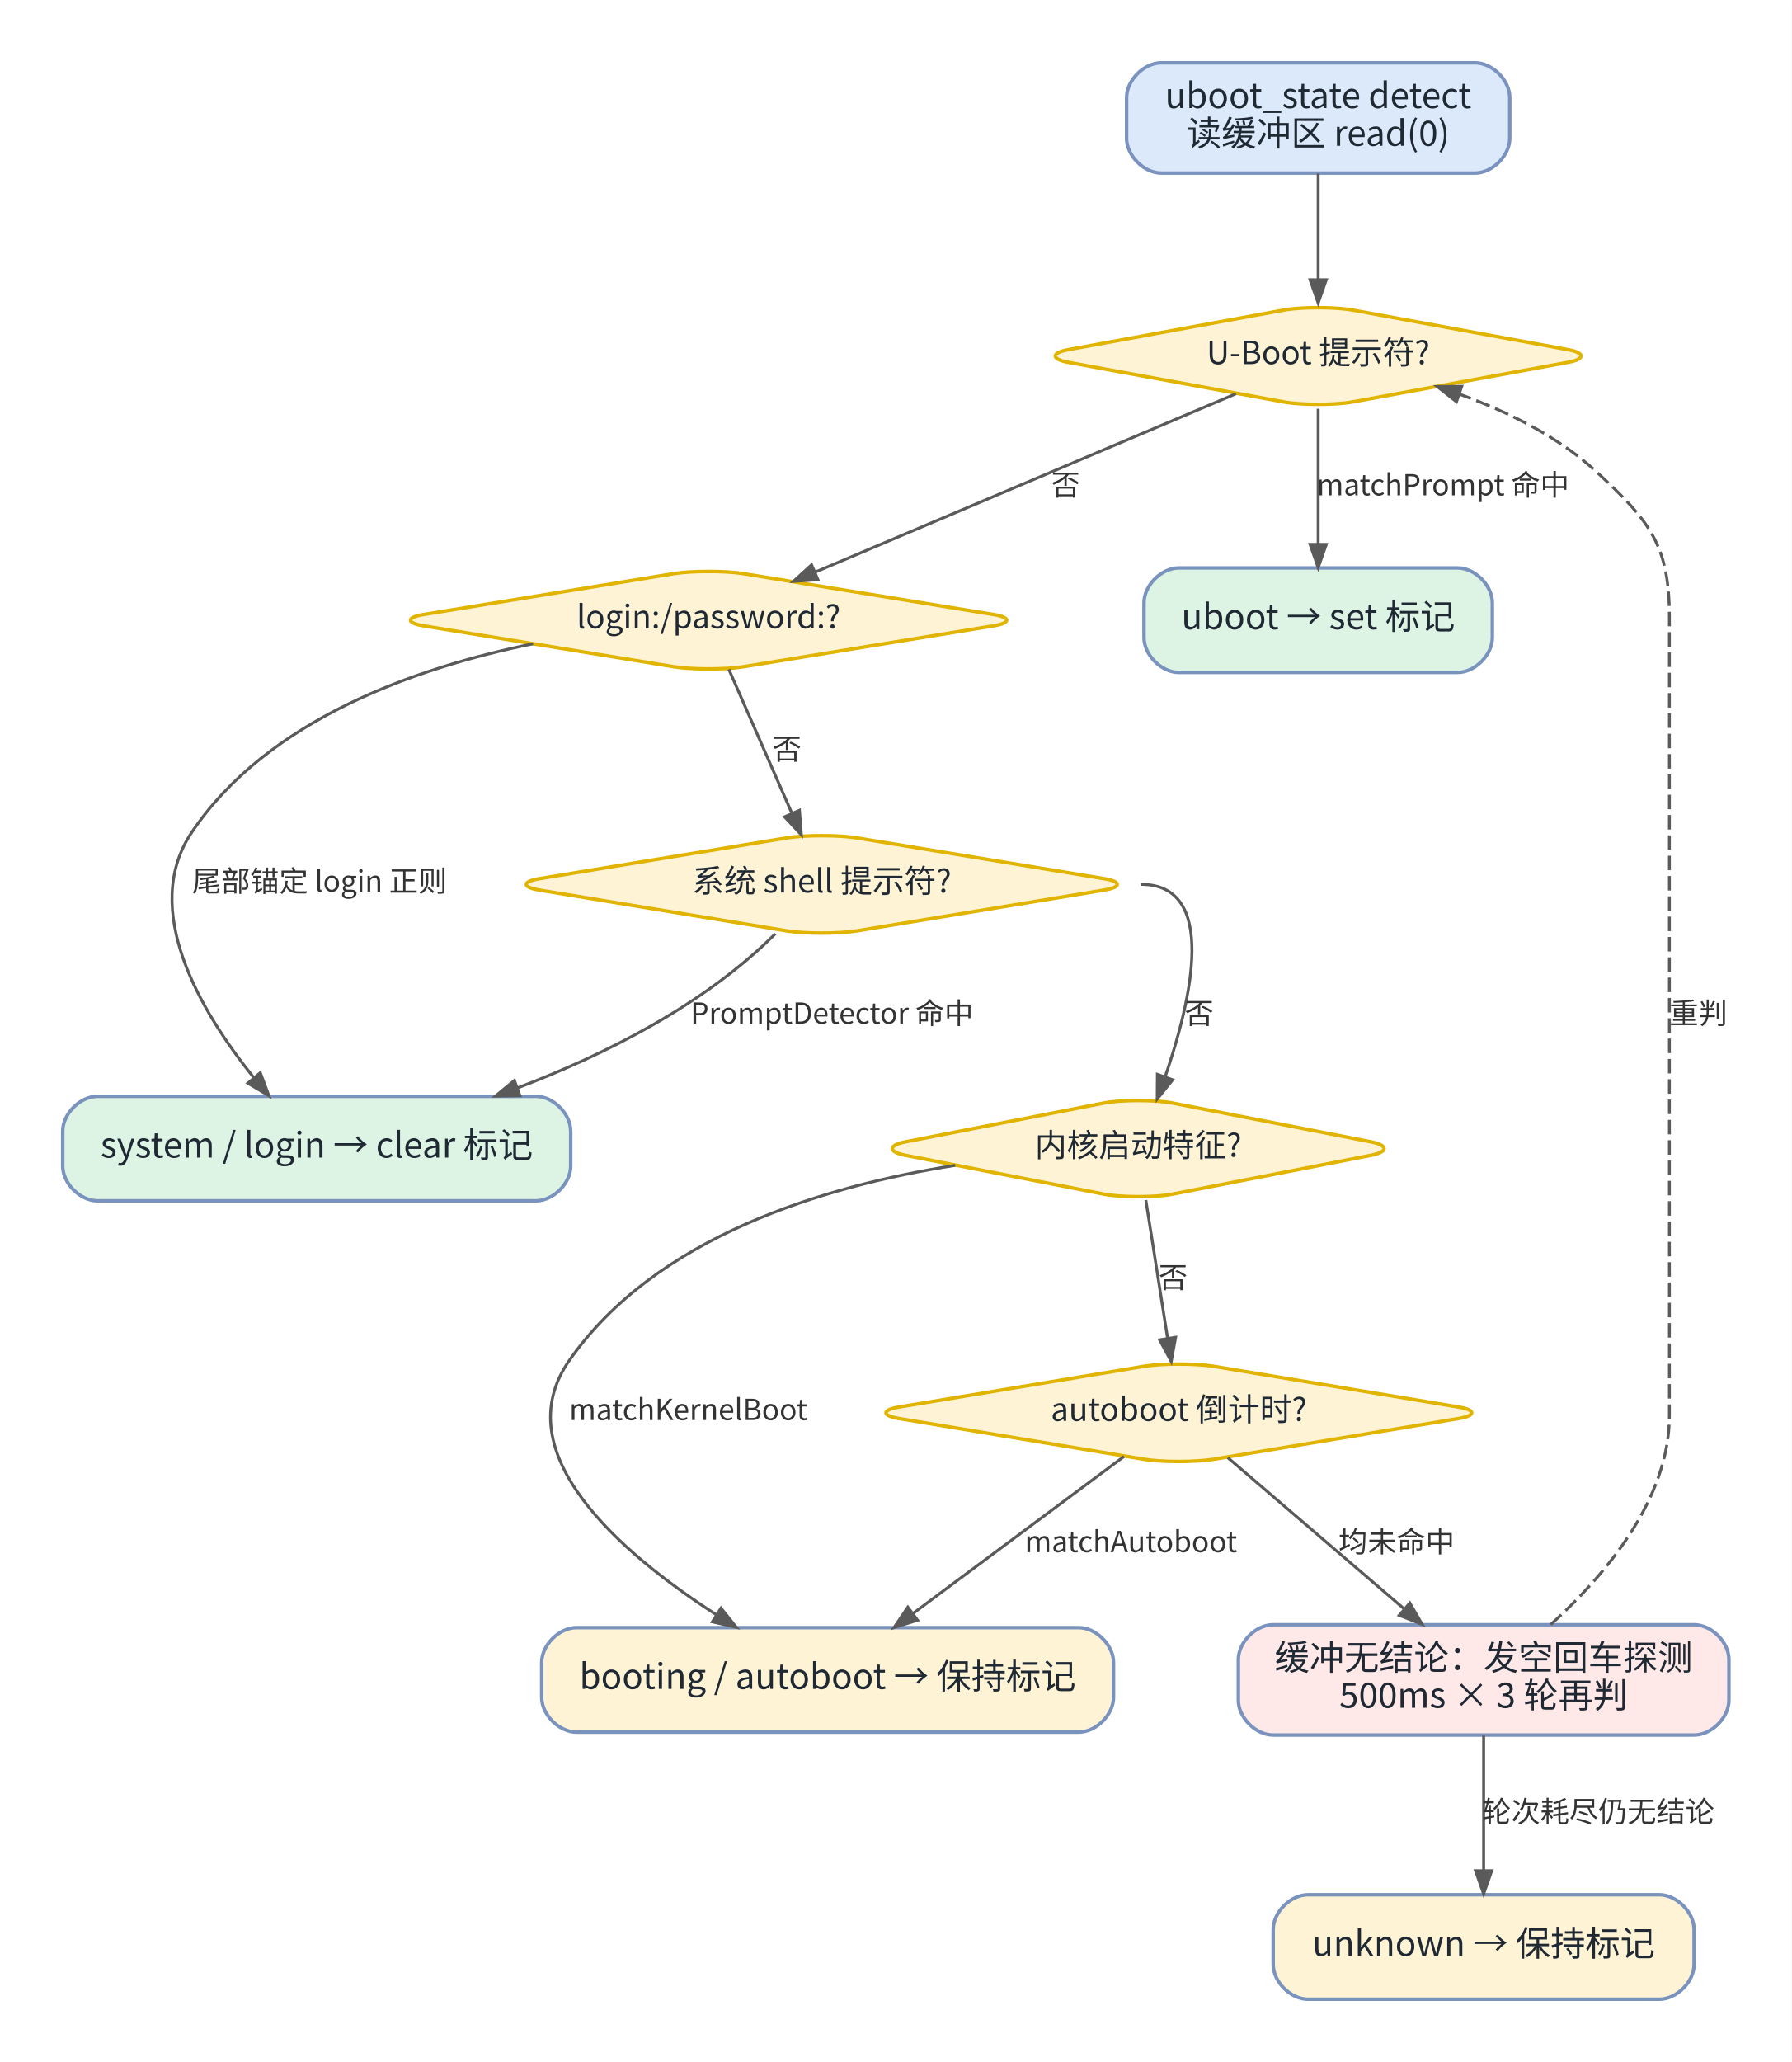
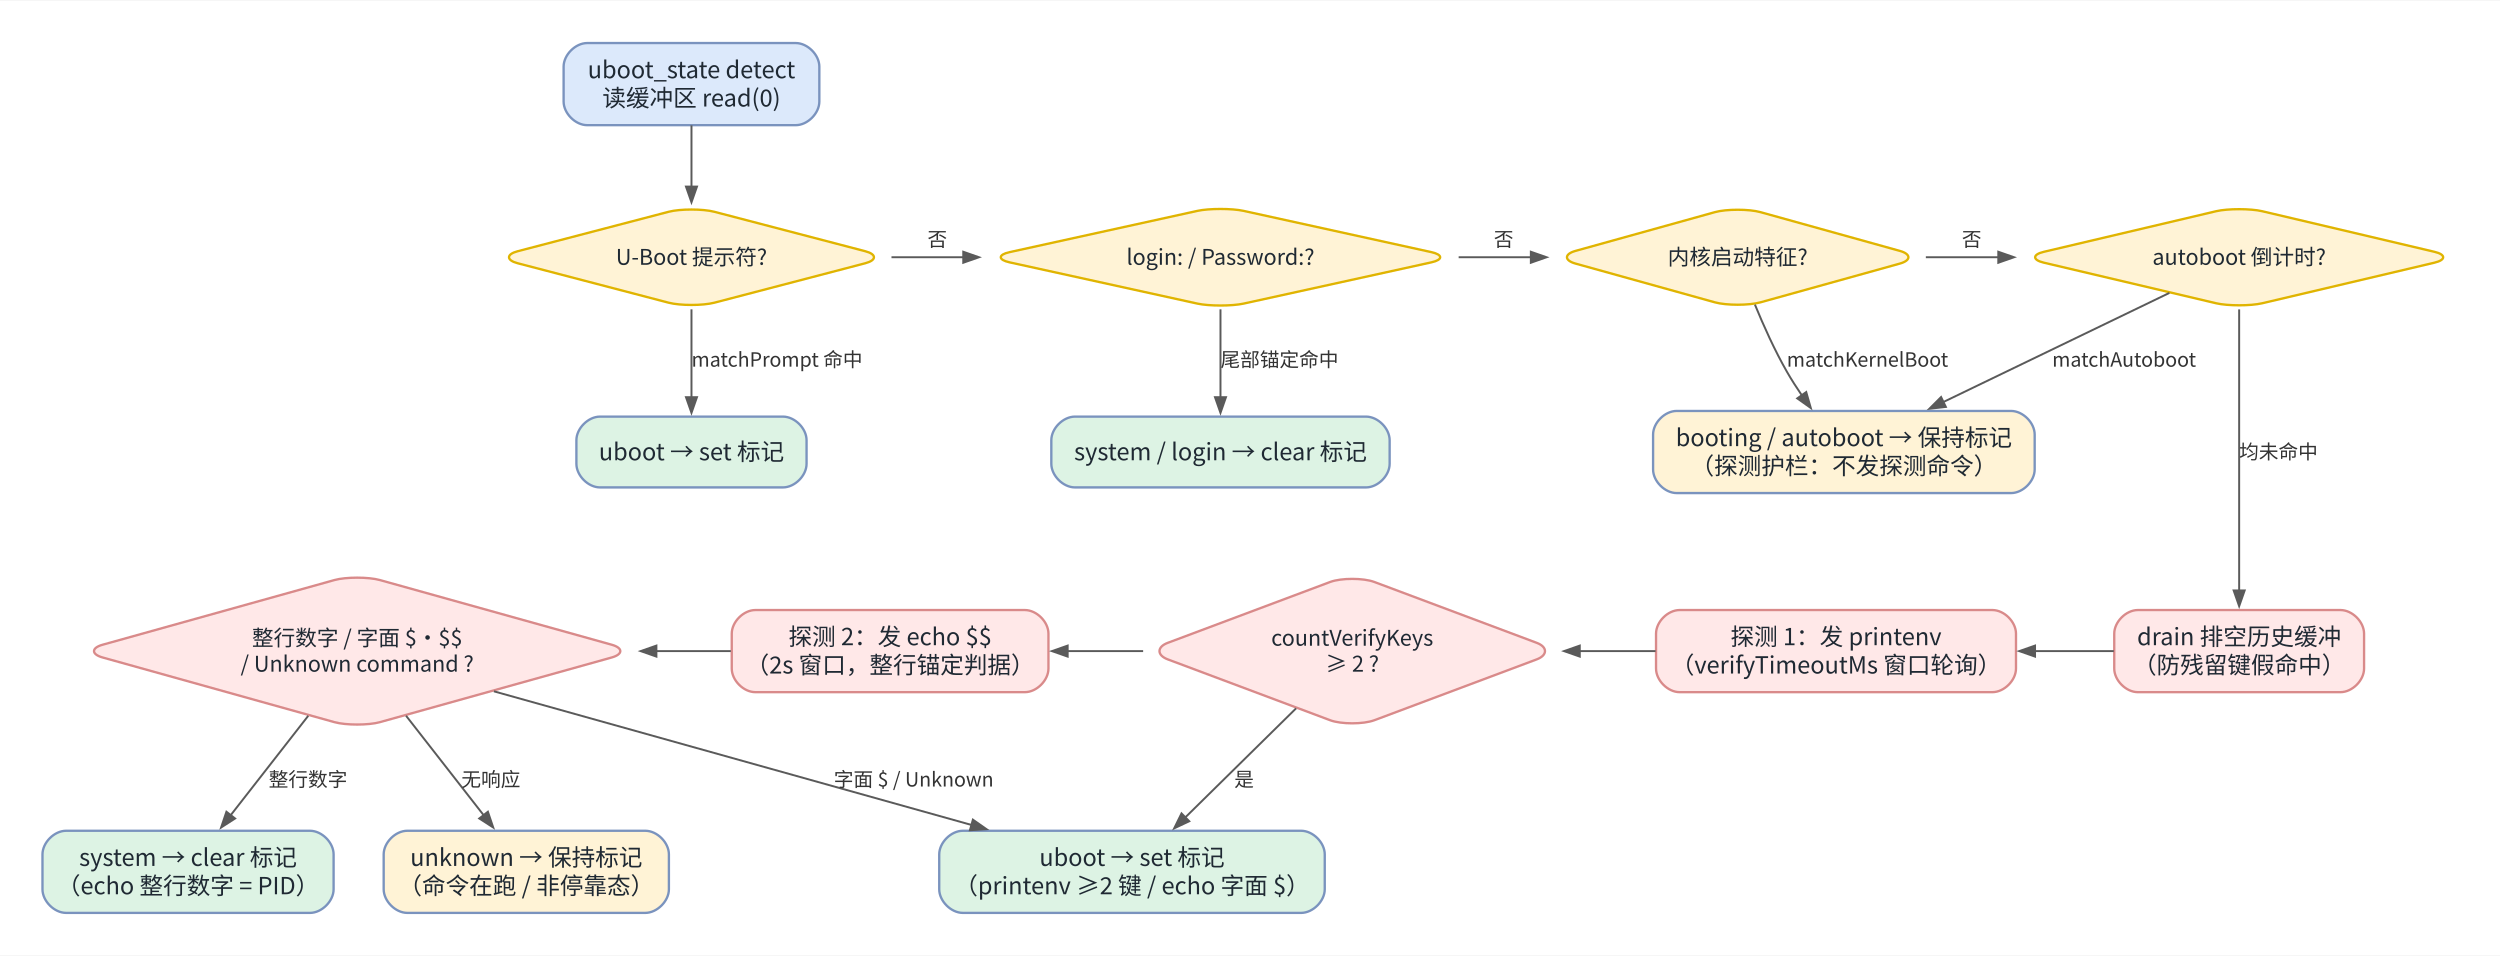
- <svg xmlns="http://www.w3.org/2000/svg" width="617pt" height="710pt" viewBox="0.00 0.00 617.20 710.20">
-   <g id="graph0" class="graph" transform="scale(1 1) rotate(0) translate(21.6 688.6)">
-     <polygon fill="#ffffff" stroke="transparent" points="-21.6,21.6 -21.6,-688.6 595.6,-688.6 595.6,21.6 -21.6,21.6" />
+ <svg xmlns="http://www.w3.org/2000/svg" width="1271pt" height="486pt" viewBox="0.00 0.00 1271.26 485.52">
+   <g id="graph0" class="graph" transform="scale(1 1) rotate(0) translate(21.6 463.92)">
+     <polygon fill="#ffffff" stroke="none" points="-21.6,21.6 -21.6,-463.92 1249.66,-463.92 1249.66,21.6 -21.6,21.6" />
    <g id="node1" class="node">
-       <path fill="#dce9fb" stroke="#7a93be" stroke-width="1.2" d="M486.5,-667C486.5,-667 378.5,-667 378.5,-667 372.5,-667 366.5,-661 366.5,-655 366.5,-655 366.5,-641 366.5,-641 366.5,-635 372.5,-629 378.5,-629 378.5,-629 486.5,-629 486.5,-629 492.5,-629 498.5,-635 498.5,-641 498.5,-641 498.5,-655 498.5,-655 498.5,-661 492.5,-667 486.5,-667" />
-       <text text-anchor="middle" x="432.5" y="-651.4" font-family="Noto Sans CJK SC" font-size="12.00" fill="#1f2933">uboot_state detect</text>
-       <text text-anchor="middle" x="432.5" y="-638.4" font-family="Noto Sans CJK SC" font-size="12.00" fill="#1f2933">读缓冲区 read(0)</text>
+       <path fill="#dce9fb" stroke="#7a93be" stroke-width="1.2" d="M383.04,-442.32C383.04,-442.32 277,-442.32 277,-442.32 271,-442.32 265,-436.32 265,-430.32 265,-430.32 265,-412.56 265,-412.56 265,-406.56 271,-400.56 277,-400.56 277,-400.56 383.04,-400.56 383.04,-400.56 389.04,-400.56 395.04,-406.56 395.04,-412.56 395.04,-412.56 395.04,-430.32 395.04,-430.32 395.04,-436.32 389.04,-442.32 383.04,-442.32" />
+       <text text-anchor="middle" x="330.02" y="-424.44" font-family="Noto Sans CJK SC" font-size="12.00" fill="#1f2933">uboot_state detect</text>
+       <text text-anchor="middle" x="330.02" y="-410.04" font-family="Noto Sans CJK SC" font-size="12.00" fill="#1f2933">读缓冲区 read(0)</text>
    </g>
    <g id="node2" class="node">
-       <path fill="#fff3d6" stroke="#e0b400" stroke-width="1.2" d="M420.7,-581.83C420.7,-581.83 346.37,-568.17 346.37,-568.17 340.47,-567.08 340.47,-564.92 346.37,-563.83 346.37,-563.83 420.7,-550.17 420.7,-550.17 426.6,-549.08 438.4,-549.08 444.3,-550.17 444.3,-550.17 518.63,-563.83 518.63,-563.83 524.53,-564.92 524.53,-567.08 518.63,-568.17 518.63,-568.17 444.3,-581.83 444.3,-581.83 438.4,-582.92 426.6,-582.92 420.7,-581.83" />
-       <text text-anchor="middle" x="432.5" y="-563.2" font-family="Noto Sans CJK SC" font-size="11.00" fill="#1f2933">U-Boot 提示符?</text>
+       <path fill="#fff3d6" stroke="#e0b400" stroke-width="1.2" d="M318.41,-356.52C318.41,-356.52 241.59,-336.44 241.59,-336.44 235.78,-334.92 235.78,-331.88 241.59,-330.36 241.59,-330.36 318.41,-310.28 318.41,-310.28 324.22,-308.76 335.82,-308.76 341.63,-310.28 341.63,-310.28 418.45,-330.36 418.45,-330.36 424.26,-331.88 424.26,-334.92 418.45,-336.44 418.45,-336.44 341.63,-356.52 341.63,-356.52 335.82,-358.04 324.22,-358.04 318.41,-356.52" />
+       <text text-anchor="middle" x="330.02" y="-329.55" font-family="Noto Sans CJK SC" font-size="11.00" fill="#1f2933">U-Boot 提示符?</text>
+     </g>
+     <g id="edge4" class="edge">
+       <path fill="none" stroke="#5a5a5a" d="M330.02,-400.48C330.02,-391.21 330.02,-379.91 330.02,-369.29" />
+       <polygon fill="#5a5a5a" stroke="#5a5a5a" points="332.82,-369.32 330.02,-361.32 327.22,-369.32 332.82,-369.32" />
+     </g>
+     <g id="node3" class="node">
+       <path fill="#fff3d6" stroke="#e0b400" stroke-width="1.2" d="M587.3,-356.98C587.3,-356.98 491.7,-335.98 491.7,-335.98 485.84,-334.69 485.84,-332.11 491.7,-330.82 491.7,-330.82 587.3,-309.82 587.3,-309.82 593.16,-308.53 604.88,-308.53 610.74,-309.82 610.74,-309.82 706.34,-330.82 706.34,-330.82 712.2,-332.11 712.2,-334.69 706.34,-335.98 706.34,-335.98 610.74,-356.98 610.74,-356.98 604.88,-358.27 593.16,-358.27 587.3,-356.98" />
+       <text text-anchor="middle" x="599.02" y="-329.55" font-family="Noto Sans CJK SC" font-size="11.00" fill="#1f2933">login: / Password:?</text>
    </g>
    <g id="edge1" class="edge">
-       <path fill="none" stroke="#5a5a5a" d="M432.5,-628.85C432.5,-618.09 432.5,-604.29 432.5,-592.46" />
-       <polygon fill="#5a5a5a" stroke="#5a5a5a" points="435.3,-592.26 432.5,-584.26 429.7,-592.26 435.3,-592.26" />
+       <path fill="none" stroke="#5a5a5a" d="M431.72,-333.4C443.69,-333.4 456.04,-333.4 468.34,-333.4" />
+       <polygon fill="#5a5a5a" stroke="#5a5a5a" points="468.22,-336.2 476.22,-333.4 468.22,-330.6 468.22,-336.2" />
+       <text text-anchor="middle" x="455.02" y="-338.9" font-family="Noto Sans CJK SC" font-size="10.00" fill="#333333">否</text>
    </g>
-     <g id="node3" class="node">
-       <path fill="#fff3d6" stroke="#e0b400" stroke-width="1.2" d="M210.66,-491.06C210.66,-491.06 124.25,-476.94 124.25,-476.94 118.33,-475.97 118.33,-474.03 124.25,-473.06 124.25,-473.06 210.66,-458.94 210.66,-458.94 216.58,-457.97 228.42,-457.97 234.34,-458.94 234.34,-458.94 320.75,-473.06 320.75,-473.06 326.67,-474.03 326.67,-475.97 320.75,-476.94 320.75,-476.94 234.34,-491.06 234.34,-491.06 228.42,-492.03 216.58,-492.03 210.66,-491.06" />
-       <text text-anchor="middle" x="222.5" y="-472.2" font-family="Noto Sans CJK SC" font-size="11.00" fill="#1f2933">login:/password:?</text>
+     <g id="node6" class="node">
+       <path fill="#ddf3e4" stroke="#7a93be" stroke-width="1.2" d="M376.54,-252.36C376.54,-252.36 283.5,-252.36 283.5,-252.36 277.5,-252.36 271.5,-246.36 271.5,-240.36 271.5,-240.36 271.5,-228.36 271.5,-228.36 271.5,-222.36 277.5,-216.36 283.5,-216.36 283.5,-216.36 376.54,-216.36 376.54,-216.36 382.54,-216.36 388.54,-222.36 388.54,-228.36 388.54,-228.36 388.54,-240.36 388.54,-240.36 388.54,-246.36 382.54,-252.36 376.54,-252.36" />
+       <text text-anchor="middle" x="330.02" y="-230.16" font-family="Noto Sans CJK SC" font-size="12.00" fill="#1f2933">uboot → set 标记</text>
+     </g>
+     <g id="edge5" class="edge">
+       <path fill="none" stroke="#5a5a5a" d="M330.02,-306.9C330.02,-293.03 330.02,-275.9 330.02,-261.87" />
+       <polygon fill="#5a5a5a" stroke="#5a5a5a" points="332.82,-262.25 330.02,-254.25 327.22,-262.25 332.82,-262.25" />
+       <text text-anchor="middle" x="373.52" y="-277.74" font-family="Noto Sans CJK SC" font-size="10.00" fill="#333333">matchPrompt 命中</text>
+     </g>
+     <g id="node4" class="node">
+       <path fill="#fff3d6" stroke="#e0b400" stroke-width="1.2" d="M850.46,-356.34C850.46,-356.34 779.54,-336.62 779.54,-336.62 773.76,-335.01 773.76,-331.79 779.54,-330.18 779.54,-330.18 850.46,-310.46 850.46,-310.46 856.24,-308.85 867.8,-308.85 873.58,-310.46 873.58,-310.46 944.5,-330.18 944.5,-330.18 950.28,-331.79 950.28,-335.01 944.5,-336.62 944.5,-336.62 873.58,-356.34 873.58,-356.34 867.8,-357.95 856.24,-357.95 850.46,-356.34" />
+       <text text-anchor="middle" x="862.02" y="-329.55" font-family="Noto Sans CJK SC" font-size="11.00" fill="#1f2933">内核启动特征?</text>
+     </g>
+     <g id="edge2" class="edge">
+       <path fill="none" stroke="#5a5a5a" d="M720.13,-333.4C732.48,-333.4 744.96,-333.4 757.12,-333.4" />
+       <polygon fill="#5a5a5a" stroke="#5a5a5a" points="756.84,-336.2 764.84,-333.4 756.84,-330.6 756.84,-336.2" />
+       <text text-anchor="middle" x="743.02" y="-338.9" font-family="Noto Sans CJK SC" font-size="10.00" fill="#333333">否</text>
+     </g>
+     <g id="node7" class="node">
+       <path fill="#ddf3e4" stroke="#7a93be" stroke-width="1.2" d="M673.04,-252.36C673.04,-252.36 525,-252.36 525,-252.36 519,-252.36 513,-246.36 513,-240.36 513,-240.36 513,-228.36 513,-228.36 513,-222.36 519,-216.36 525,-216.36 525,-216.36 673.04,-216.36 673.04,-216.36 679.04,-216.36 685.04,-222.36 685.04,-228.36 685.04,-228.36 685.04,-240.36 685.04,-240.36 685.04,-246.36 679.04,-252.36 673.04,-252.36" />
+       <text text-anchor="middle" x="599.02" y="-230.16" font-family="Noto Sans CJK SC" font-size="12.00" fill="#1f2933">system / login → clear 标记</text>
+     </g>
+     <g id="edge6" class="edge">
+       <path fill="none" stroke="#5a5a5a" d="M599.02,-306.9C599.02,-293.03 599.02,-275.9 599.02,-261.87" />
+       <polygon fill="#5a5a5a" stroke="#5a5a5a" points="601.82,-262.25 599.02,-254.25 596.22,-262.25 601.82,-262.25" />
+       <text text-anchor="middle" x="629.02" y="-277.74" font-family="Noto Sans CJK SC" font-size="10.00" fill="#333333">尾部锚定命中</text>
+     </g>
+     <g id="node5" class="node">
+       <path fill="#fff3d6" stroke="#e0b400" stroke-width="1.2" d="M1105.34,-356.81C1105.34,-356.81 1017.66,-336.15 1017.66,-336.15 1011.82,-334.78 1011.82,-332.02 1017.66,-330.65 1017.66,-330.65 1105.34,-309.99 1105.34,-309.99 1111.18,-308.62 1122.86,-308.62 1128.7,-309.99 1128.7,-309.99 1216.38,-330.65 1216.38,-330.65 1222.22,-332.02 1222.22,-334.78 1216.38,-336.15 1216.38,-336.15 1128.7,-356.81 1128.7,-356.81 1122.86,-358.18 1111.18,-358.18 1105.34,-356.81" />
+       <text text-anchor="middle" x="1117.02" y="-329.55" font-family="Noto Sans CJK SC" font-size="11.00" fill="#1f2933">autoboot 倒计时?</text>
    </g>
    <g id="edge3" class="edge">
-       <path fill="none" stroke="#5a5a5a" d="M404.18,-553C366.66,-537.1 300.41,-509.02 259.13,-491.52" />
-       <polygon fill="#5a5a5a" stroke="#5a5a5a" points="260.18,-488.93 251.72,-488.38 257.99,-494.08 260.18,-488.93" />
-       <text text-anchor="middle" x="345.5" y="-518" font-family="Noto Sans CJK SC" font-size="10.00" fill="#333333">否</text>
-     </g>
-     <g id="node7" class="node">
-       <path fill="#ddf3e4" stroke="#7a93be" stroke-width="1.2" d="M480.5,-493C480.5,-493 384.5,-493 384.5,-493 378.5,-493 372.5,-487 372.5,-481 372.5,-481 372.5,-469 372.5,-469 372.5,-463 378.5,-457 384.5,-457 384.5,-457 480.5,-457 480.5,-457 486.5,-457 492.5,-463 492.5,-469 492.5,-469 492.5,-481 492.5,-481 492.5,-487 486.5,-493 480.5,-493" />
-       <text text-anchor="middle" x="432.5" y="-471.9" font-family="Noto Sans CJK SC" font-size="12.00" fill="#1f2933">uboot → set 标记</text>
-     </g>
-     <g id="edge2" class="edge">
-       <path fill="none" stroke="#5a5a5a" d="M432.5,-547.84C432.5,-534.67 432.5,-516.27 432.5,-501.39" />
-       <polygon fill="#5a5a5a" stroke="#5a5a5a" points="435.3,-501.11 432.5,-493.11 429.7,-501.11 435.3,-501.11" />
-       <text text-anchor="middle" x="475.5" y="-518" font-family="Noto Sans CJK SC" font-size="10.00" fill="#333333">matchPrompt 命中</text>
-     </g>
-     <g id="node4" class="node">
-       <path fill="#fff3d6" stroke="#e0b400" stroke-width="1.2" d="M249.66,-400.05C249.66,-400.05 164.14,-385.95 164.14,-385.95 158.22,-384.98 158.22,-383.02 164.14,-382.05 164.14,-382.05 249.66,-367.95 249.66,-367.95 255.58,-366.98 267.42,-366.98 273.34,-367.95 273.34,-367.95 358.86,-382.05 358.86,-382.05 364.78,-383.02 364.78,-384.98 358.86,-385.95 358.86,-385.95 273.34,-400.05 273.34,-400.05 267.42,-401.02 255.58,-401.02 249.66,-400.05" />
-       <text text-anchor="middle" x="261.5" y="-381.2" font-family="Noto Sans CJK SC" font-size="11.00" fill="#1f2933">系统 shell 提示符?</text>
-     </g>
-     <g id="edge5" class="edge">
-       <path fill="none" stroke="#5a5a5a" d="M229.47,-458.09C235.48,-444.38 244.24,-424.39 251.08,-408.78" />
-       <polygon fill="#5a5a5a" stroke="#5a5a5a" points="253.81,-409.52 254.46,-401.07 248.68,-407.28 253.81,-409.52" />
-       <text text-anchor="middle" x="249.5" y="-427" font-family="Noto Sans CJK SC" font-size="10.00" fill="#333333">否</text>
+       <path fill="none" stroke="#5a5a5a" d="M957.7,-333.4C969.75,-333.4 982.2,-333.4 994.59,-333.4" />
+       <polygon fill="#5a5a5a" stroke="#5a5a5a" points="994.54,-336.2 1002.54,-333.4 994.54,-330.6 994.54,-336.2" />
+       <text text-anchor="middle" x="981.02" y="-338.9" font-family="Noto Sans CJK SC" font-size="10.00" fill="#333333">否</text>
    </g>
    <g id="node8" class="node">
-       <path fill="#ddf3e4" stroke="#7a93be" stroke-width="1.2" d="M163,-311C163,-311 12,-311 12,-311 6,-311 0,-305 0,-299 0,-299 0,-287 0,-287 0,-281 6,-275 12,-275 12,-275 163,-275 163,-275 169,-275 175,-281 175,-287 175,-287 175,-299 175,-299 175,-305 169,-311 163,-311" />
-       <text text-anchor="middle" x="87.5" y="-289.9" font-family="Noto Sans CJK SC" font-size="12.00" fill="#1f2933">system / login → clear 标记</text>
-     </g>
-     <g id="edge4" class="edge">
-       <path fill="none" stroke="#5a5a5a" d="M162.05,-466.88C121.38,-458.6 70.59,-440.7 44.5,-402 26.63,-375.5 47.33,-340.46 65.71,-317.58" />
-       <polygon fill="#5a5a5a" stroke="#5a5a5a" points="68.07,-319.12 71.05,-311.18 63.77,-315.53 68.07,-319.12" />
-       <text text-anchor="middle" x="88.5" y="-381.5" font-family="Noto Sans CJK SC" font-size="10.00" fill="#333333">尾部锚定 login 正则</text>
-     </g>
-     <g id="node5" class="node">
-       <path fill="#fff3d6" stroke="#e0b400" stroke-width="1.2" d="M358.72,-308.7C358.72,-308.7 290.23,-295.3 290.23,-295.3 284.34,-294.15 284.34,-291.85 290.23,-290.7 290.23,-290.7 358.72,-277.3 358.72,-277.3 364.61,-276.15 376.39,-276.15 382.28,-277.3 382.28,-277.3 450.77,-290.7 450.77,-290.7 456.66,-291.85 456.66,-294.15 450.77,-295.3 450.77,-295.3 382.28,-308.7 382.28,-308.7 376.39,-309.85 364.61,-309.85 358.72,-308.7" />
-       <text text-anchor="middle" x="370.5" y="-290.2" font-family="Noto Sans CJK SC" font-size="11.00" fill="#1f2933">内核启动特征?</text>
+       <path fill="#fff3d6" stroke="#7a93be" stroke-width="1.2" d="M1001.04,-255.24C1001.04,-255.24 831,-255.24 831,-255.24 825,-255.24 819,-249.24 819,-243.24 819,-243.24 819,-225.48 819,-225.48 819,-219.48 825,-213.48 831,-213.48 831,-213.48 1001.04,-213.48 1001.04,-213.48 1007.04,-213.48 1013.04,-219.48 1013.04,-225.48 1013.04,-225.48 1013.04,-243.24 1013.04,-243.24 1013.04,-249.24 1007.04,-255.24 1001.04,-255.24" />
+       <text text-anchor="middle" x="916.02" y="-237.36" font-family="Noto Sans CJK SC" font-size="12.00" fill="#1f2933">booting / autoboot → 保持标记</text>
+       <text text-anchor="middle" x="916.02" y="-222.96" font-family="Noto Sans CJK SC" font-size="12.00" fill="#1f2933">（探测护栏：不发探测命令）</text>
    </g>
    <g id="edge7" class="edge">
-       <path fill="none" stroke="#5a5a5a" d="M371.5,-384C397.98,-384 388.96,-344.56 379.84,-317.9" />
-       <polygon fill="#5a5a5a" stroke="#5a5a5a" points="382.38,-316.68 377.05,-310.09 377.11,-318.57 382.38,-316.68" />
-       <text text-anchor="middle" x="391.5" y="-336" font-family="Noto Sans CJK SC" font-size="10.00" fill="#333333">否</text>
+       <path fill="none" stroke="#5a5a5a" d="M870.78,-309.32C875.15,-298.68 880.83,-286.05 887.02,-275.24 889.35,-271.17 892.02,-267.01 894.77,-262.99" />
+       <polygon fill="#5a5a5a" stroke="#5a5a5a" points="896.87,-264.87 899.21,-256.72 892.3,-261.63 896.87,-264.87" />
+       <text text-anchor="middle" x="928.02" y="-277.74" font-family="Noto Sans CJK SC" font-size="10.00" fill="#333333">matchKernelBoot</text>
    </g>
-     <g id="edge6" class="edge">
-       <path fill="none" stroke="#5a5a5a" d="M245.5,-367C221.08,-342.58 186.96,-325.41 156.68,-313.89" />
-       <polygon fill="#5a5a5a" stroke="#5a5a5a" points="157.54,-311.22 149.07,-311.08 155.61,-316.48 157.54,-311.22" />
-       <text text-anchor="middle" x="265" y="-336" font-family="Noto Sans CJK SC" font-size="10.00" fill="#333333">PromptDetector 命中</text>
+     <g id="edge8" class="edge">
+       <path fill="none" stroke="#5a5a5a" d="M1081.55,-315.27C1049.62,-299.86 1002.35,-277.04 966.49,-259.73" />
+       <polygon fill="#5a5a5a" stroke="#5a5a5a" points="967.88,-257.29 959.46,-256.33 965.45,-262.33 967.88,-257.29" />
+       <text text-anchor="middle" x="1058.52" y="-277.74" font-family="Noto Sans CJK SC" font-size="10.00" fill="#333333">matchAutoboot</text>
    </g>
-     <g id="node6" class="node">
-       <path fill="#fff3d6" stroke="#e0b400" stroke-width="1.2" d="M372.66,-218.03C372.66,-218.03 288.04,-203.97 288.04,-203.97 282.12,-202.98 282.12,-201.02 288.04,-200.03 288.04,-200.03 372.66,-185.97 372.66,-185.97 378.58,-184.98 390.42,-184.98 396.34,-185.97 396.34,-185.97 480.96,-200.03 480.96,-200.03 486.88,-201.02 486.88,-202.98 480.96,-203.97 480.96,-203.97 396.34,-218.03 396.34,-218.03 390.42,-219.02 378.58,-219.02 372.66,-218.03" />
-       <text text-anchor="middle" x="384.5" y="-199.2" font-family="Noto Sans CJK SC" font-size="11.00" fill="#1f2933">autoboot 倒计时?</text>
+     <g id="node9" class="node">
+       <path fill="#ffe8e8" stroke="#d98a8a" stroke-width="1.2" d="M1168.54,-154C1168.54,-154 1065.5,-154 1065.5,-154 1059.5,-154 1053.5,-148 1053.5,-142 1053.5,-142 1053.5,-124.24 1053.5,-124.24 1053.5,-118.24 1059.5,-112.24 1065.5,-112.24 1065.5,-112.24 1168.54,-112.24 1168.54,-112.24 1174.54,-112.24 1180.54,-118.24 1180.54,-124.24 1180.54,-124.24 1180.54,-142 1180.54,-142 1180.54,-148 1174.54,-154 1168.54,-154" />
+       <text text-anchor="middle" x="1117.02" y="-136.12" font-family="Noto Sans CJK SC" font-size="12.00" fill="#1f2933">drain 排空历史缓冲</text>
+       <text text-anchor="middle" x="1117.02" y="-121.72" font-family="Noto Sans CJK SC" font-size="12.00" fill="#1f2933">（防残留键假命中）</text>
+     </g>
+     <g id="edge13" class="edge">
+       <path fill="none" stroke="#5a5a5a" d="M1117.02,-306.88C1117.02,-270.15 1117.02,-202.51 1117.02,-163.66" />
+       <polygon fill="#5a5a5a" stroke="#5a5a5a" points="1119.82,-163.95 1117.02,-155.95 1114.22,-163.95 1119.82,-163.95" />
+       <text text-anchor="middle" x="1137.02" y="-230.86" font-family="Noto Sans CJK SC" font-size="10.00" fill="#333333">均未命中</text>
+     </g>
+     <g id="node10" class="node">
+       <path fill="#ffe8e8" stroke="#d98a8a" stroke-width="1.2" d="M991.54,-154C991.54,-154 832.5,-154 832.5,-154 826.5,-154 820.5,-148 820.5,-142 820.5,-142 820.5,-124.24 820.5,-124.24 820.5,-118.24 826.5,-112.24 832.5,-112.24 832.5,-112.24 991.54,-112.24 991.54,-112.24 997.54,-112.24 1003.54,-118.24 1003.54,-124.24 1003.54,-124.24 1003.54,-142 1003.54,-142 1003.54,-148 997.54,-154 991.54,-154" />
+       <text text-anchor="middle" x="912.02" y="-136.12" font-family="Noto Sans CJK SC" font-size="12.00" fill="#1f2933">探测 1：发 printenv</text>
+       <text text-anchor="middle" x="912.02" y="-121.72" font-family="Noto Sans CJK SC" font-size="12.00" fill="#1f2933">（verifyTimeoutMs 窗口轮询）</text>
    </g>
    <g id="edge9" class="edge">
-       <path fill="none" stroke="#5a5a5a" d="M373.13,-275.26C375.25,-261.83 378.24,-242.8 380.63,-227.63" />
-       <polygon fill="#5a5a5a" stroke="#5a5a5a" points="383.4,-228 381.88,-219.67 377.87,-227.13 383.4,-228" />
-       <text text-anchor="middle" x="382.5" y="-245" font-family="Noto Sans CJK SC" font-size="10.00" fill="#333333">否</text>
+       <path fill="none" stroke="#5a5a5a" d="M1013,-133.12C1026.43,-133.12 1039.86,-133.12 1053.28,-133.12" />
+       <polygon fill="#5a5a5a" stroke="#5a5a5a" points="1013.22,-130.32 1005.22,-133.12 1013.22,-135.92 1013.22,-130.32" />
    </g>
-     <g id="node9" class="node">
-       <path fill="#fff3d6" stroke="#7a93be" stroke-width="1.2" d="M350,-128C350,-128 177,-128 177,-128 171,-128 165,-122 165,-116 165,-116 165,-104 165,-104 165,-98 171,-92 177,-92 177,-92 350,-92 350,-92 356,-92 362,-98 362,-104 362,-104 362,-116 362,-116 362,-122 356,-128 350,-128" />
-       <text text-anchor="middle" x="263.5" y="-106.9" font-family="Noto Sans CJK SC" font-size="12.00" fill="#1f2933">booting / autoboot → 保持标记</text>
-     </g>
-     <g id="edge8" class="edge">
-       <path fill="none" stroke="#5a5a5a" d="M307.46,-287.22C262.25,-280.11 204.27,-262.66 174.5,-220 152.31,-188.21 191.84,-153.94 225.09,-132.49" />
-       <polygon fill="#5a5a5a" stroke="#5a5a5a" points="226.78,-134.73 232.07,-128.11 223.8,-129.99 226.78,-134.73" />
-       <text text-anchor="middle" x="215.5" y="-199.5" font-family="Noto Sans CJK SC" font-size="10.00" fill="#333333">matchKernelBoot</text>
+     <g id="node11" class="node">
+       <path fill="#ffe8e8" stroke="#d98a8a" stroke-width="1.2" d="M654.78,-168.27C654.78,-168.27 572.22,-137.33 572.22,-137.33 566.6,-135.23 566.6,-131.01 572.22,-128.91 572.22,-128.91 654.78,-97.97 654.78,-97.97 660.4,-95.87 671.64,-95.87 677.26,-97.97 677.26,-97.97 759.82,-128.91 759.82,-128.91 765.44,-131.01 765.44,-135.23 759.82,-137.33 759.82,-137.33 677.26,-168.27 677.26,-168.27 671.64,-170.37 660.4,-170.37 654.78,-168.27" />
+       <text text-anchor="middle" x="666.02" y="-135.87" font-family="Noto Sans CJK SC" font-size="11.00" fill="#1f2933">countVerifyKeys</text>
+       <text text-anchor="middle" x="666.02" y="-122.67" font-family="Noto Sans CJK SC" font-size="11.00" fill="#1f2933">≥ 2 ?</text>
    </g>
    <g id="edge10" class="edge">
-       <path fill="none" stroke="#5a5a5a" d="M365.59,-186.94C346.11,-172.45 315.48,-149.67 292.85,-132.83" />
-       <polygon fill="#5a5a5a" stroke="#5a5a5a" points="294.49,-130.56 286.4,-128.03 291.15,-135.06 294.49,-130.56" />
-       <text text-anchor="middle" x="368" y="-154" font-family="Noto Sans CJK SC" font-size="10.00" fill="#333333">matchAutoboot</text>
+       <path fill="none" stroke="#5a5a5a" d="M781.59,-133.12C794.48,-133.12 807.37,-133.12 820.27,-133.12" />
+       <polygon fill="#5a5a5a" stroke="#5a5a5a" points="781.72,-130.32 773.72,-133.12 781.72,-135.92 781.72,-130.32" />
    </g>
-     <g id="node11" class="node">
-       <path fill="#ffe8e8" stroke="#7a93be" stroke-width="1.2" d="M562,-129C562,-129 417,-129 417,-129 411,-129 405,-123 405,-117 405,-117 405,-103 405,-103 405,-97 411,-91 417,-91 417,-91 562,-91 562,-91 568,-91 574,-97 574,-103 574,-103 574,-117 574,-117 574,-123 568,-129 562,-129" />
-       <text text-anchor="middle" x="489.5" y="-113.4" font-family="Noto Sans CJK SC" font-size="12.00" fill="#1f2933">缓冲无结论：发空回车探测</text>
-       <text text-anchor="middle" x="489.5" y="-100.4" font-family="Noto Sans CJK SC" font-size="12.00" fill="#1f2933">500ms × 3 轮再判</text>
+     <g id="node14" class="node">
+       <path fill="#ddf3e4" stroke="#7a93be" stroke-width="1.2" d="M640.04,-41.76C640.04,-41.76 468,-41.76 468,-41.76 462,-41.76 456,-35.76 456,-29.76 456,-29.76 456,-12 456,-12 456,-6 462,0 468,0 468,0 640.04,0 640.04,0 646.04,0 652.04,-6 652.04,-12 652.04,-12 652.04,-29.76 652.04,-29.76 652.04,-35.76 646.04,-41.76 640.04,-41.76" />
+       <text text-anchor="middle" x="554.02" y="-23.88" font-family="Noto Sans CJK SC" font-size="12.00" fill="#1f2933">uboot → set 标记</text>
+       <text text-anchor="middle" x="554.02" y="-9.48" font-family="Noto Sans CJK SC" font-size="12.00" fill="#1f2933">（printenv ≥2 键 / echo 字面 $）</text>
+     </g>
+     <g id="edge14" class="edge">
+       <path fill="none" stroke="#5a5a5a" d="M637.47,-104.02C620.07,-86.9 597.99,-65.16 580.91,-48.34" />
+       <polygon fill="#5a5a5a" stroke="#5a5a5a" points="583.14,-46.61 575.47,-42.99 579.21,-50.6 583.14,-46.61" />
+       <text text-anchor="middle" x="611.02" y="-64.26" font-family="Noto Sans CJK SC" font-size="10.00" fill="#333333">是</text>
+     </g>
+     <g id="node12" class="node">
+       <path fill="#ffe8e8" stroke="#d98a8a" stroke-width="1.2" d="M499.54,-154C499.54,-154 362.5,-154 362.5,-154 356.5,-154 350.5,-148 350.5,-142 350.5,-142 350.5,-124.24 350.5,-124.24 350.5,-118.24 356.5,-112.24 362.5,-112.24 362.5,-112.24 499.54,-112.24 499.54,-112.24 505.54,-112.24 511.54,-118.24 511.54,-124.24 511.54,-124.24 511.54,-142 511.54,-142 511.54,-148 505.54,-154 499.54,-154" />
+       <text text-anchor="middle" x="431.02" y="-136.12" font-family="Noto Sans CJK SC" font-size="12.00" fill="#1f2933">探测 2：发 echo $$</text>
+       <text text-anchor="middle" x="431.02" y="-121.72" font-family="Noto Sans CJK SC" font-size="12.00" fill="#1f2933">（2s 窗口，整行锚定判据）</text>
    </g>
    <g id="edge11" class="edge">
-       <path fill="none" stroke="#5a5a5a" d="M401.37,-186.54C417.72,-172.52 442.81,-151.02 462.04,-134.53" />
-       <polygon fill="#5a5a5a" stroke="#5a5a5a" points="464.07,-136.49 468.32,-129.15 460.42,-132.23 464.07,-136.49" />
-       <text text-anchor="middle" x="459.5" y="-154" font-family="Noto Sans CJK SC" font-size="10.00" fill="#333333">均未命中</text>
+       <path fill="none" stroke="#5a5a5a" d="M521.16,-133.12C534,-133.12 546.85,-133.12 559.69,-133.12" />
+       <polygon fill="#5a5a5a" stroke="#5a5a5a" points="521.31,-130.32 513.31,-133.12 521.31,-135.92 521.31,-130.32" />
    </g>
-     <g id="node10" class="node">
-       <path fill="#fff3d6" stroke="#7a93be" stroke-width="1.2" d="M550,-36C550,-36 429,-36 429,-36 423,-36 417,-30 417,-24 417,-24 417,-12 417,-12 417,-6 423,0 429,0 429,0 550,0 550,0 556,0 562,-6 562,-12 562,-12 562,-24 562,-24 562,-30 556,-36 550,-36" />
-       <text text-anchor="middle" x="489.5" y="-14.9" font-family="Noto Sans CJK SC" font-size="12.00" fill="#1f2933">unknown → 保持标记</text>
+     <g id="node13" class="node">
+       <path fill="#ffe8e8" stroke="#d98a8a" stroke-width="1.2" d="M148.46,-169.25C148.46,-169.25 30.54,-136.35 30.54,-136.35 24.76,-134.73 24.76,-131.51 30.54,-129.89 30.54,-129.89 148.46,-96.99 148.46,-96.99 154.24,-95.37 165.8,-95.37 171.58,-96.99 171.58,-96.99 289.5,-129.89 289.5,-129.89 295.28,-131.51 295.28,-134.73 289.5,-136.35 289.5,-136.35 171.58,-169.25 171.58,-169.25 165.8,-170.87 154.24,-170.87 148.46,-169.25" />
+       <text text-anchor="middle" x="160.02" y="-135.87" font-family="Noto Sans CJK SC" font-size="11.00" fill="#1f2933">整行数字 / 字面 $·$$</text>
+       <text text-anchor="middle" x="160.02" y="-122.67" font-family="Noto Sans CJK SC" font-size="11.00" fill="#1f2933">/ Unknown command ?</text>
    </g>
    <g id="edge12" class="edge">
-       <path fill="none" stroke="#5a5a5a" stroke-dasharray="5,2" d="M512.61,-129.06C530.94,-145.59 553.5,-171.86 553.5,-201 553.5,-476 553.5,-476 553.5,-476 553.5,-500.85 546.74,-509.13 528.5,-526 515.34,-538.18 497.87,-546.79 481.44,-552.76" />
-       <polygon fill="#5a5a5a" stroke="#5a5a5a" points="480.15,-550.24 473.49,-555.48 481.96,-555.54 480.15,-550.24" />
-       <text text-anchor="middle" x="563.5" y="-336" font-family="Noto Sans CJK SC" font-size="10.00" fill="#333333">重判</text>
+       <path fill="none" stroke="#5a5a5a" d="M311.92,-133.12C324.63,-133.12 337.34,-133.12 350.05,-133.12" />
+       <polygon fill="#5a5a5a" stroke="#5a5a5a" points="312.18,-130.32 304.18,-133.12 312.18,-135.92 312.18,-130.32" />
    </g>
-     <g id="edge13" class="edge">
-       <path fill="none" stroke="#5a5a5a" d="M489.5,-90.79C489.5,-77.48 489.5,-59.25 489.5,-44.49" />
-       <polygon fill="#5a5a5a" stroke="#5a5a5a" points="492.3,-44.27 489.5,-36.27 486.7,-44.27 492.3,-44.27" />
-       <text text-anchor="middle" x="529" y="-61" font-family="Noto Sans CJK SC" font-size="10.00" fill="#333333">轮次耗尽仍无结论</text>
+     <g id="edge16" class="edge">
+       <path fill="none" stroke="#5a5a5a" d="M229.55,-112.67C297.45,-93.67 400.76,-64.76 472.49,-44.69" />
+       <polygon fill="#5a5a5a" stroke="#5a5a5a" points="473.11,-47.43 480.06,-42.57 471.6,-42.03 473.11,-47.43" />
+       <text text-anchor="middle" x="443.02" y="-64.26" font-family="Noto Sans CJK SC" font-size="10.00" fill="#333333">字面 $ / Unknown</text>
+     </g>
+     <g id="node15" class="node">
+       <path fill="#ddf3e4" stroke="#7a93be" stroke-width="1.2" d="M136.04,-41.76C136.04,-41.76 12,-41.76 12,-41.76 6,-41.76 0,-35.76 0,-29.76 0,-29.76 0,-12 0,-12 0,-6 6,0 12,0 12,0 136.04,0 136.04,0 142.04,0 148.04,-6 148.04,-12 148.04,-12 148.04,-29.76 148.04,-29.76 148.04,-35.76 142.04,-41.76 136.04,-41.76" />
+       <text text-anchor="middle" x="74.02" y="-23.88" font-family="Noto Sans CJK SC" font-size="12.00" fill="#1f2933">system → clear 标记</text>
+       <text text-anchor="middle" x="74.02" y="-9.48" font-family="Noto Sans CJK SC" font-size="12.00" fill="#1f2933">（echo 整行数字 = PID）</text>
+     </g>
+     <g id="edge15" class="edge">
+       <path fill="none" stroke="#5a5a5a" d="M135.15,-100.23C122.61,-84.17 107.56,-64.88 95.53,-49.46" />
+       <polygon fill="#5a5a5a" stroke="#5a5a5a" points="97.95,-48.01 90.83,-43.42 93.54,-51.45 97.95,-48.01" />
+       <text text-anchor="middle" x="135.02" y="-64.26" font-family="Noto Sans CJK SC" font-size="10.00" fill="#333333">整行数字</text>
+     </g>
+     <g id="node16" class="node">
+       <path fill="#fff3d6" stroke="#7a93be" stroke-width="1.2" d="M306.54,-41.76C306.54,-41.76 185.5,-41.76 185.5,-41.76 179.5,-41.76 173.5,-35.76 173.5,-29.76 173.5,-29.76 173.5,-12 173.5,-12 173.5,-6 179.5,0 185.5,0 185.5,0 306.54,0 306.54,0 312.54,0 318.54,-6 318.54,-12 318.54,-12 318.54,-29.76 318.54,-29.76 318.54,-35.76 312.54,-41.76 306.54,-41.76" />
+       <text text-anchor="middle" x="246.02" y="-23.88" font-family="Noto Sans CJK SC" font-size="12.00" fill="#1f2933">unknown → 保持标记</text>
+       <text text-anchor="middle" x="246.02" y="-9.48" font-family="Noto Sans CJK SC" font-size="12.00" fill="#1f2933">（命令在跑 / 非停靠态）</text>
+     </g>
+     <g id="edge17" class="edge">
+       <path fill="none" stroke="#5a5a5a" d="M184.89,-100.23C197.43,-84.17 212.48,-64.88 224.51,-49.46" />
+       <polygon fill="#5a5a5a" stroke="#5a5a5a" points="226.5,-51.45 229.21,-43.42 222.09,-48.01 226.5,-51.45" />
+       <text text-anchor="middle" x="228.02" y="-64.26" font-family="Noto Sans CJK SC" font-size="10.00" fill="#333333">无响应</text>
    </g>
  </g>
</svg>
